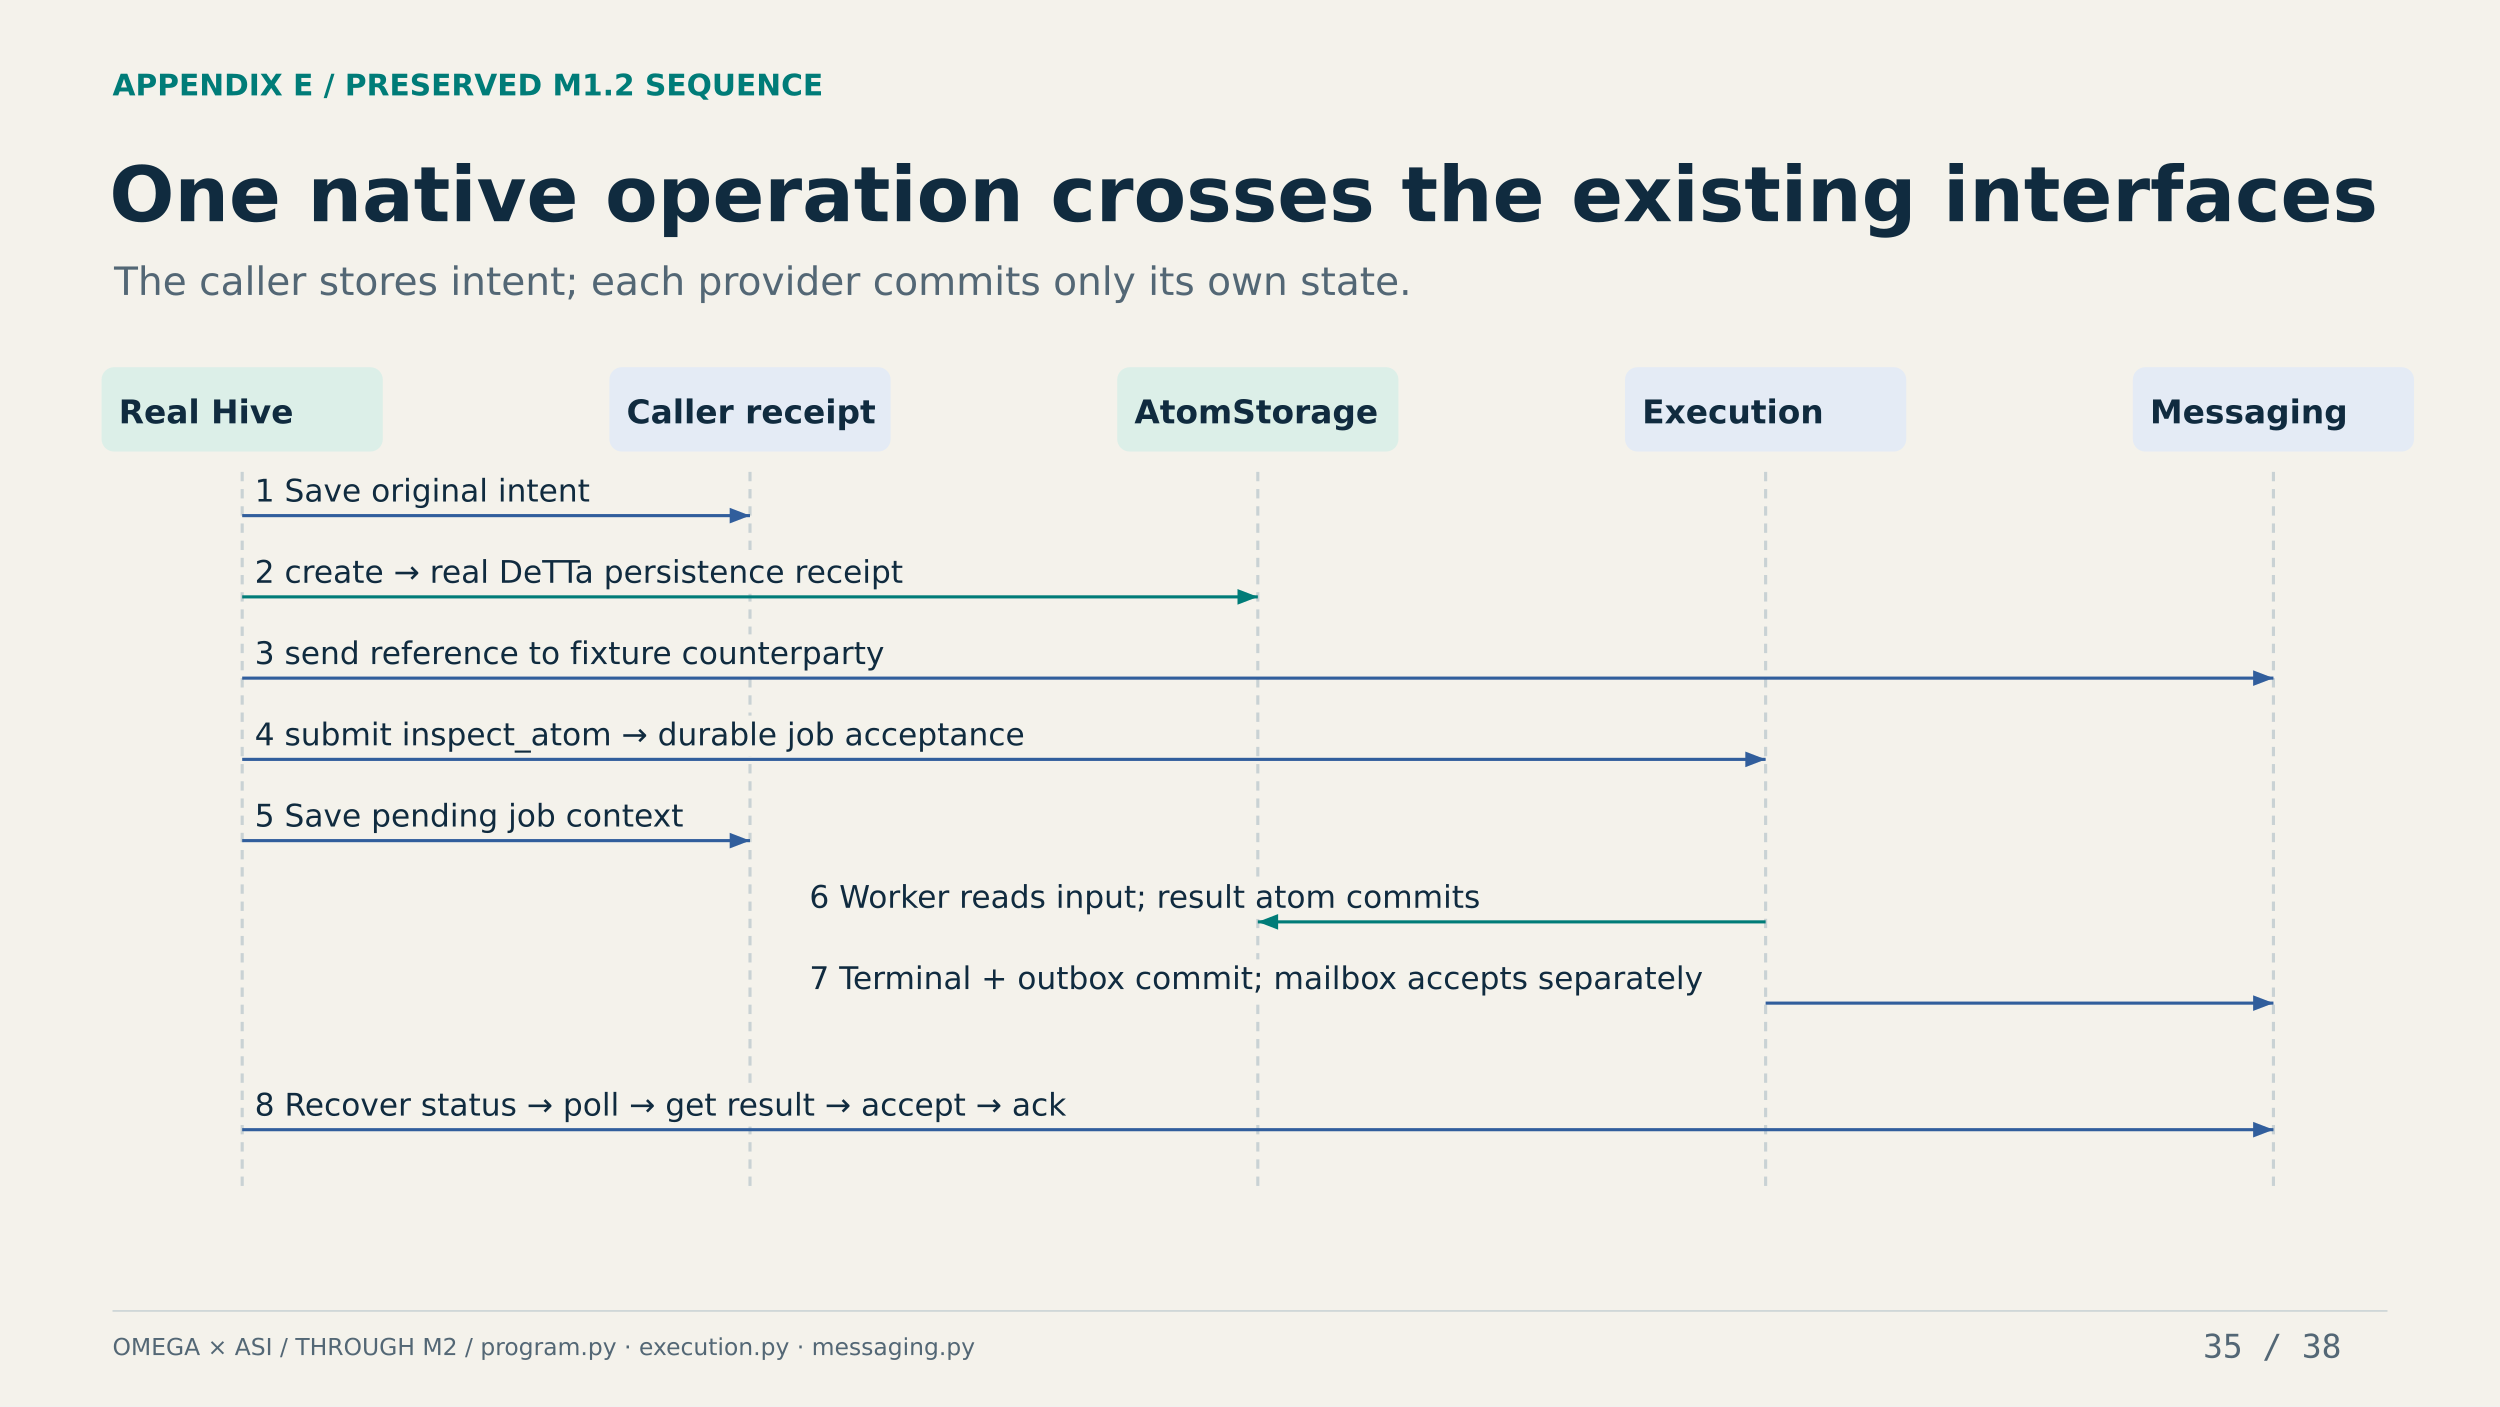
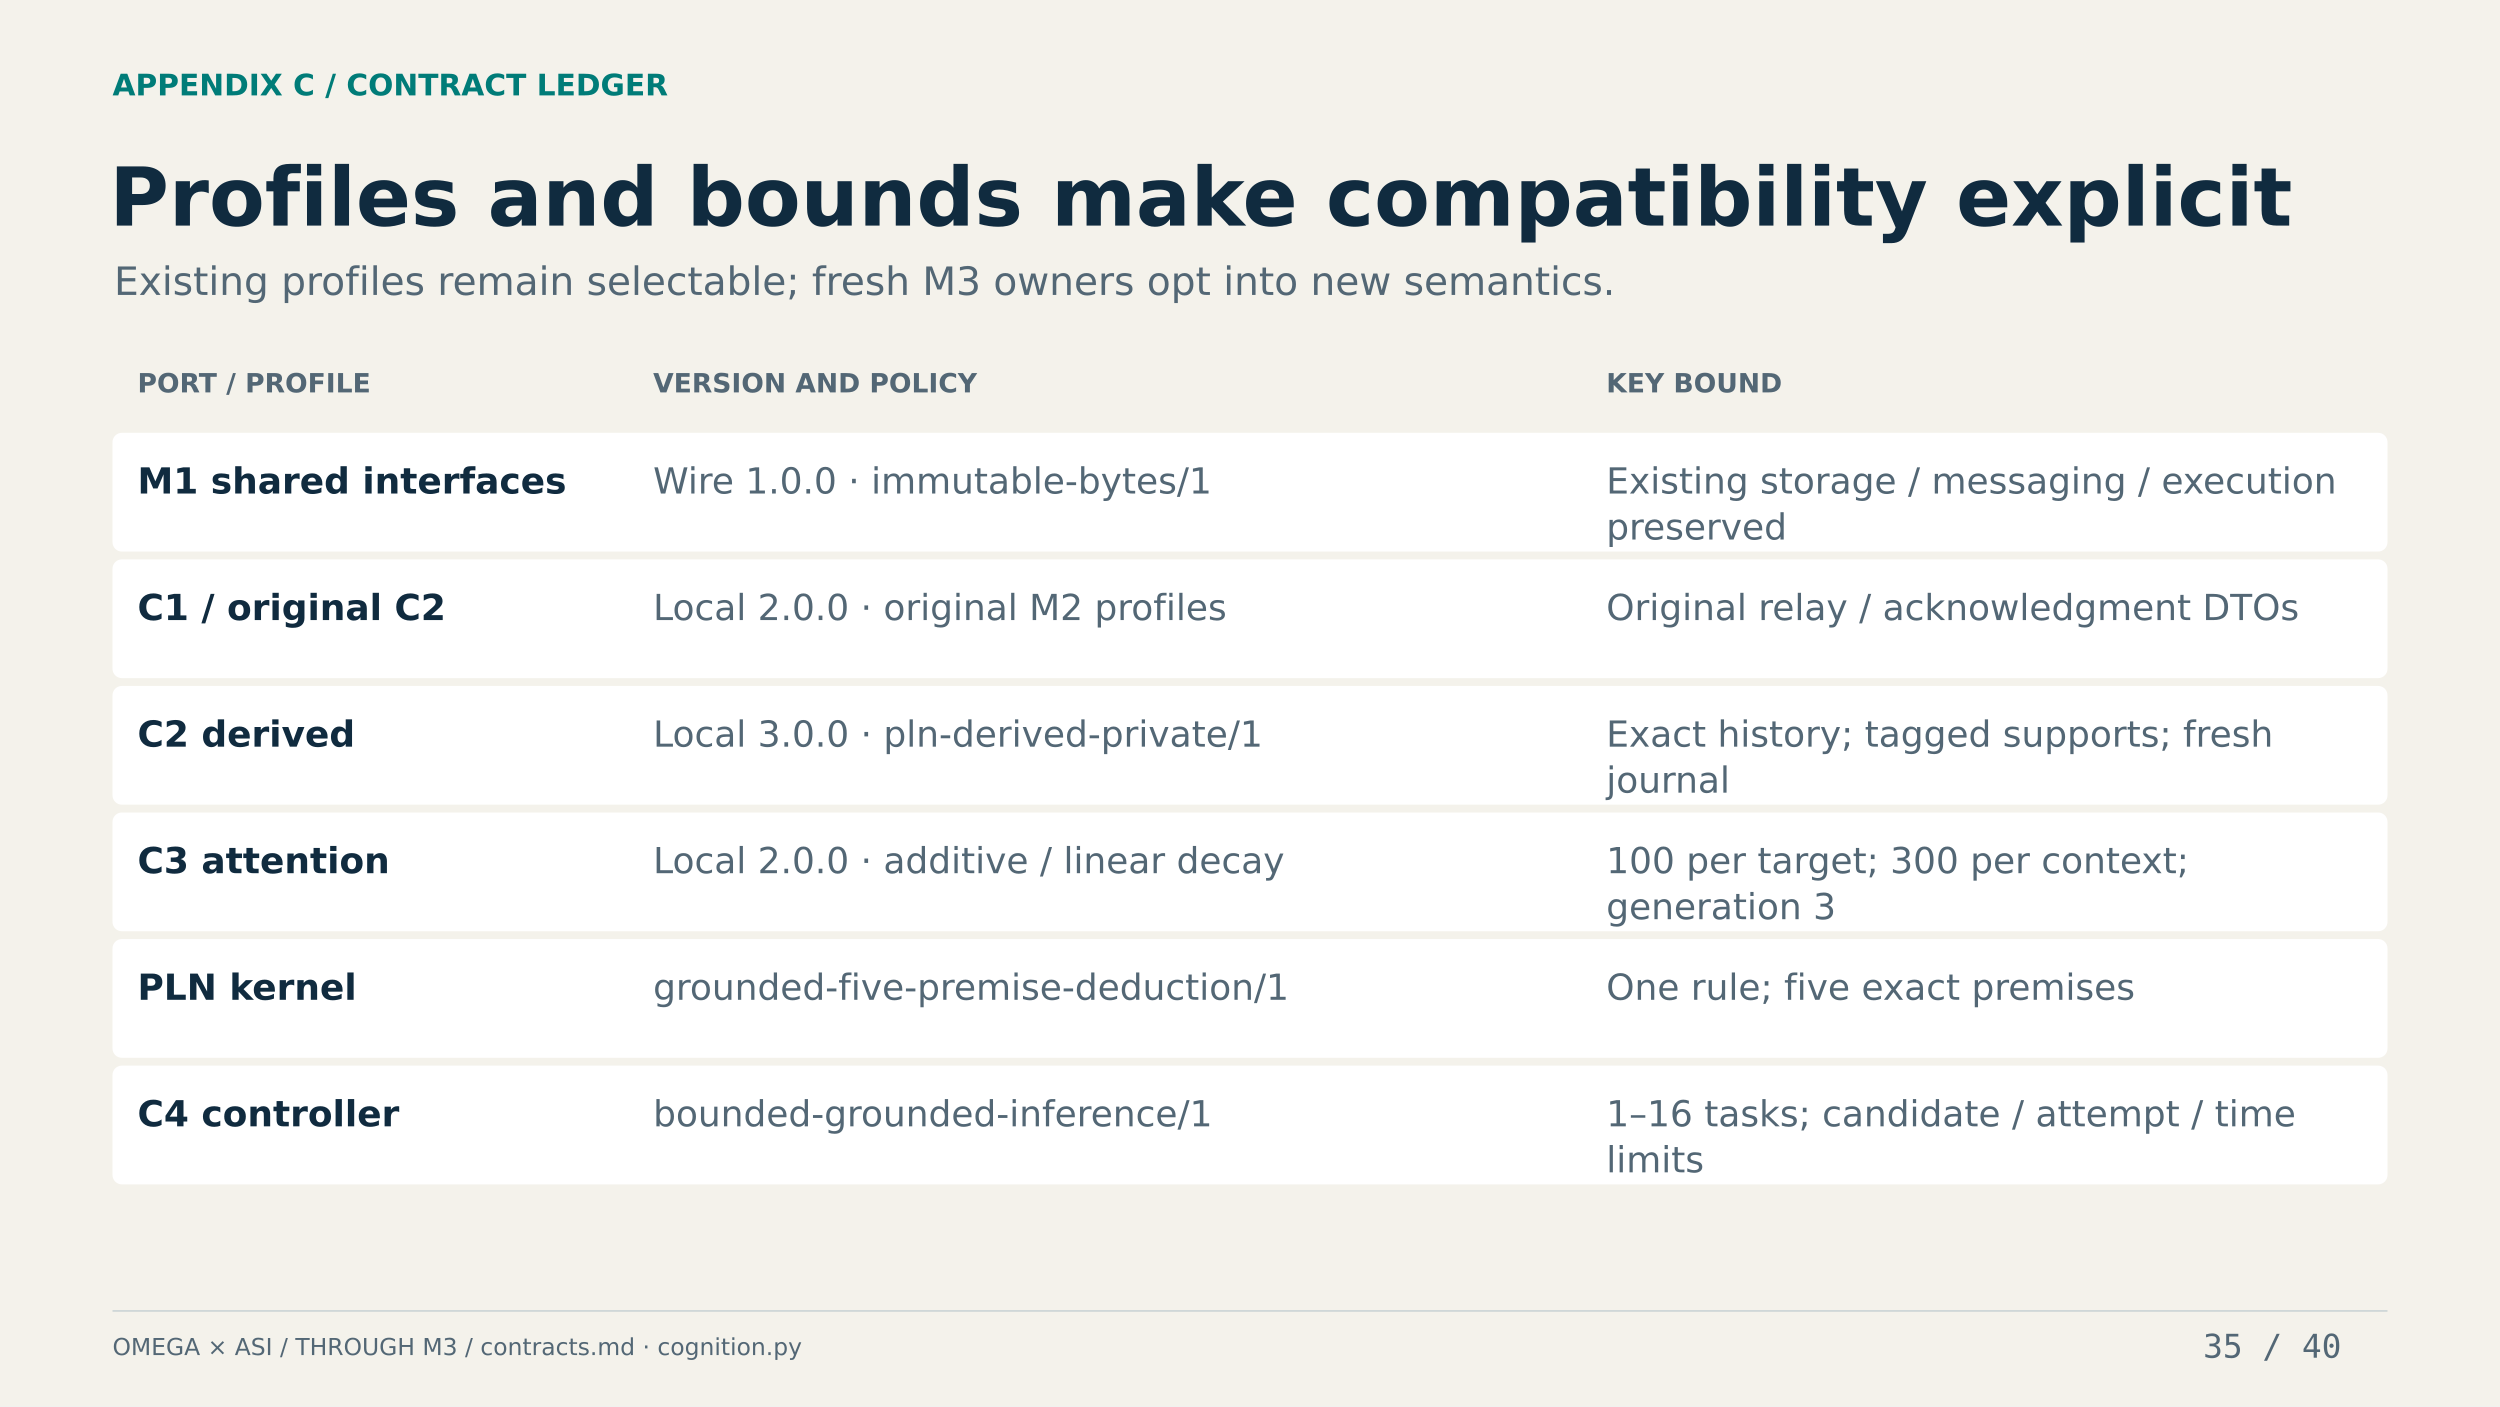
<svg xmlns="http://www.w3.org/2000/svg" width="1600" height="900" viewBox="0 0 1600 900" role="img" aria-labelledby="title desc">
  <rect width="1600" height="900" fill="#F4F2EB" />
-   <text x="72" y="61.05" font-family="DejaVu Sans" font-size="19" font-weight="700" fill="#007C78">APPENDIX E / PRESERVED M1.2 SEQUENCE</text>
-   <text x="70" y="141.55" font-family="DejaVu Sans" font-size="49" font-weight="700" fill="#102B3F">One native operation crosses the existing interfaces</text>
-   <text x="73" y="188.75" font-family="DejaVu Sans" font-size="25" font-weight="400" fill="#536775">The caller stores intent; each provider commits only its own state.</text>
-   <rect x="65" y="235" width="180" height="54" rx="8" fill="#DCEFE8" />
-   <text x="76" y="270.95" font-family="DejaVu Sans" font-size="21" font-weight="700" fill="#102B3F">Real Hive</text>
-   <line x1="155" y1="302" x2="155" y2="760" stroke="#C9D2D4" stroke-width="2" stroke-dasharray="6 5" />
-   <rect x="390" y="235" width="180" height="54" rx="8" fill="#E4EBF5" />
-   <text x="401" y="270.95" font-family="DejaVu Sans" font-size="21" font-weight="700" fill="#102B3F">Caller receipt</text>
-   <line x1="480" y1="302" x2="480" y2="760" stroke="#C9D2D4" stroke-width="2" stroke-dasharray="6 5" />
-   <rect x="715" y="235" width="180" height="54" rx="8" fill="#DCEFE8" />
-   <text x="726" y="270.95" font-family="DejaVu Sans" font-size="21" font-weight="700" fill="#102B3F">AtomStorage</text>
-   <line x1="805" y1="302" x2="805" y2="760" stroke="#C9D2D4" stroke-width="2" stroke-dasharray="6 5" />
-   <rect x="1040" y="235" width="180" height="54" rx="8" fill="#E4EBF5" />
-   <text x="1051" y="270.95" font-family="DejaVu Sans" font-size="21" font-weight="700" fill="#102B3F">Execution</text>
-   <line x1="1130" y1="302" x2="1130" y2="760" stroke="#C9D2D4" stroke-width="2" stroke-dasharray="6 5" />
-   <rect x="1365" y="235" width="180" height="54" rx="8" fill="#E4EBF5" />
-   <text x="1376" y="270.95" font-family="DejaVu Sans" font-size="21" font-weight="700" fill="#102B3F">Messaging</text>
-   <line x1="1455" y1="302" x2="1455" y2="760" stroke="#C9D2D4" stroke-width="2" stroke-dasharray="6 5" />
-   <rect x="159" y="302" width="232.898" height="26" rx="0" fill="#F4F2EB" />
-   <text x="163" y="321.0" font-family="DejaVu Sans" font-size="20" font-weight="400" fill="#102B3F">1 Save original intent</text>
-   <line x1="155" y1="330" x2="480" y2="330" stroke="#315E9C" stroke-width="2" />
-   <polygon points="480,330 467.0,325.0 467.0,335.0" fill="#315E9C" />
-   <rect x="159" y="354" width="438.309" height="26" rx="0" fill="#F4F2EB" />
-   <text x="163" y="373.0" font-family="DejaVu Sans" font-size="20" font-weight="400" fill="#102B3F">2 create → real DeTTa persistence receipt</text>
-   <line x1="155" y1="382" x2="805" y2="382" stroke="#007C78" stroke-width="2" />
-   <polygon points="805,382 792.0,377.0 792.0,387.0" fill="#007C78" />
-   <rect x="159" y="406" width="422.703" height="26" rx="0" fill="#F4F2EB" />
-   <text x="163" y="425.0" font-family="DejaVu Sans" font-size="20" font-weight="400" fill="#102B3F">3 send reference to fixture counterparty</text>
-   <line x1="155" y1="434" x2="1455" y2="434" stroke="#315E9C" stroke-width="2" />
-   <polygon points="1455,434 1442.0,429.0 1442.0,439.0" fill="#315E9C" />
-   <rect x="159" y="458" width="511.18" height="26" rx="0" fill="#F4F2EB" />
-   <text x="163" y="477.0" font-family="DejaVu Sans" font-size="20" font-weight="400" fill="#102B3F">4 submit inspect_atom → durable job acceptance</text>
-   <line x1="155" y1="486" x2="1130" y2="486" stroke="#315E9C" stroke-width="2" />
-   <polygon points="1130,486 1117.0,481.0 1117.0,491.0" fill="#315E9C" />
-   <rect x="159" y="510" width="293.123" height="26" rx="0" fill="#F4F2EB" />
-   <text x="163" y="529.0" font-family="DejaVu Sans" font-size="20" font-weight="400" fill="#102B3F">5 Save pending job context</text>
-   <line x1="155" y1="538" x2="480" y2="538" stroke="#315E9C" stroke-width="2" />
-   <polygon points="480,538 467.0,533.0 467.0,543.0" fill="#315E9C" />
-   <rect x="514" y="562" width="450.506" height="26" rx="0" fill="#F4F2EB" />
-   <text x="518" y="581.0" font-family="DejaVu Sans" font-size="20" font-weight="400" fill="#102B3F">6 Worker reads input; result atom commits</text>
-   <line x1="1130" y1="590" x2="805" y2="590" stroke="#007C78" stroke-width="2" />
-   <polygon points="805,590 818.0,595.0 818.0,585.0" fill="#007C78" />
-   <rect x="514" y="614" width="595.291" height="26" rx="0" fill="#F4F2EB" />
-   <text x="518" y="633.0" font-family="DejaVu Sans" font-size="20" font-weight="400" fill="#102B3F">7 Terminal + outbox commit; mailbox accepts separately</text>
-   <line x1="1130" y1="642" x2="1455" y2="642" stroke="#315E9C" stroke-width="2" />
-   <polygon points="1455,642 1442.0,637.0 1442.0,647.0" fill="#315E9C" />
-   <rect x="159" y="695" width="539.129" height="26" rx="0" fill="#F4F2EB" />
-   <text x="163" y="714.0" font-family="DejaVu Sans" font-size="20" font-weight="400" fill="#102B3F">8 Recover status → poll → get result → accept → ack</text>
-   <line x1="155" y1="723" x2="1455" y2="723" stroke="#315E9C" stroke-width="2" />
-   <polygon points="1455,723 1442.0,718.0 1442.0,728.0" fill="#315E9C" />
+   <text x="72" y="61.05" font-family="DejaVu Sans" font-size="19" font-weight="700" fill="#007C78">APPENDIX C / CONTRACT LEDGER</text>
+   <text x="70" y="144.4" font-family="DejaVu Sans" font-size="52" font-weight="700" fill="#102B3F">Profiles and bounds make compatibility explicit</text>
+   <text x="73" y="188.75" font-family="DejaVu Sans" font-size="25" font-weight="400" fill="#536775">Existing profiles remain selectable; fresh M3 owners opt into new semantics.</text>
+   <text x="88" y="251.15" font-family="DejaVu Sans" font-size="17" font-weight="700" fill="#536775">PORT / PROFILE</text>
+   <text x="418" y="251.15" font-family="DejaVu Sans" font-size="17" font-weight="700" fill="#536775">VERSION AND POLICY</text>
+   <text x="1028" y="251.15" font-family="DejaVu Sans" font-size="17" font-weight="700" fill="#536775">KEY BOUND</text>
+   <rect x="72" y="277" width="1456" height="76" rx="6" fill="#FFFFFF" />
+   <text x="88" y="315.85" font-family="DejaVu Sans" font-size="23" font-weight="700" fill="#102B3F">M1 shared interfaces</text>
+   <text x="418" y="315.85" font-family="DejaVu Sans" font-size="23" font-weight="400" fill="#536775">Wire 1.0.0 · immutable-bytes/1</text>
+   <text x="1028" y="315.85" font-family="DejaVu Sans" font-size="23" font-weight="400" fill="#536775">Existing storage / messaging / execution</text>
+   <text x="1028" y="345.29" font-family="DejaVu Sans" font-size="23" font-weight="400" fill="#536775">preserved</text>
+   <rect x="72" y="358" width="1456" height="76" rx="6" fill="#FFFFFF" />
+   <text x="88" y="396.85" font-family="DejaVu Sans" font-size="23" font-weight="700" fill="#102B3F">C1 / original C2</text>
+   <text x="418" y="396.85" font-family="DejaVu Sans" font-size="23" font-weight="400" fill="#536775">Local 2.0.0 · original M2 profiles</text>
+   <text x="1028" y="396.85" font-family="DejaVu Sans" font-size="23" font-weight="400" fill="#536775">Original relay / acknowledgment DTOs</text>
+   <rect x="72" y="439" width="1456" height="76" rx="6" fill="#FFFFFF" />
+   <text x="88" y="477.85" font-family="DejaVu Sans" font-size="23" font-weight="700" fill="#102B3F">C2 derived</text>
+   <text x="418" y="477.85" font-family="DejaVu Sans" font-size="23" font-weight="400" fill="#536775">Local 3.0.0 · pln-derived-private/1</text>
+   <text x="1028" y="477.85" font-family="DejaVu Sans" font-size="23" font-weight="400" fill="#536775">Exact history; tagged supports; fresh</text>
+   <text x="1028" y="507.29" font-family="DejaVu Sans" font-size="23" font-weight="400" fill="#536775">journal</text>
+   <rect x="72" y="520" width="1456" height="76" rx="6" fill="#FFFFFF" />
+   <text x="88" y="558.85" font-family="DejaVu Sans" font-size="23" font-weight="700" fill="#102B3F">C3 attention</text>
+   <text x="418" y="558.85" font-family="DejaVu Sans" font-size="23" font-weight="400" fill="#536775">Local 2.0.0 · additive / linear decay</text>
+   <text x="1028" y="558.85" font-family="DejaVu Sans" font-size="23" font-weight="400" fill="#536775">100 per target; 300 per context;</text>
+   <text x="1028" y="588.29" font-family="DejaVu Sans" font-size="23" font-weight="400" fill="#536775">generation 3</text>
+   <rect x="72" y="601" width="1456" height="76" rx="6" fill="#FFFFFF" />
+   <text x="88" y="639.85" font-family="DejaVu Sans" font-size="23" font-weight="700" fill="#102B3F">PLN kernel</text>
+   <text x="418" y="639.85" font-family="DejaVu Sans" font-size="23" font-weight="400" fill="#536775">grounded-five-premise-deduction/1</text>
+   <text x="1028" y="639.85" font-family="DejaVu Sans" font-size="23" font-weight="400" fill="#536775">One rule; five exact premises</text>
+   <rect x="72" y="682" width="1456" height="76" rx="6" fill="#FFFFFF" />
+   <text x="88" y="720.85" font-family="DejaVu Sans" font-size="23" font-weight="700" fill="#102B3F">C4 controller</text>
+   <text x="418" y="720.85" font-family="DejaVu Sans" font-size="23" font-weight="400" fill="#536775">bounded-grounded-inference/1</text>
+   <text x="1028" y="720.85" font-family="DejaVu Sans" font-size="23" font-weight="400" fill="#536775">1–16 tasks; candidate / attempt / time</text>
+   <text x="1028" y="750.29" font-family="DejaVu Sans" font-size="23" font-weight="400" fill="#536775">limits</text>
  <line x1="72" y1="839" x2="1528" y2="839" stroke="#C9D2D4" stroke-width="1" />
-   <text x="72" y="867.25" font-family="DejaVu Sans" font-size="15" font-weight="400" fill="#536775">OMEGA × ASI / THROUGH M2 / program.py · execution.py · messaging.py</text>
-   <text x="1410" y="868.95" font-family="DejaVu Sans Mono" font-size="21" font-weight="400" fill="#536775">35 / 38</text>
+   <text x="72" y="867.25" font-family="DejaVu Sans" font-size="15" font-weight="400" fill="#536775">OMEGA × ASI / THROUGH M3 / contracts.md · cognition.py</text>
+   <text x="1410" y="868.95" font-family="DejaVu Sans Mono" font-size="21" font-weight="400" fill="#536775">35 / 40</text>
</svg>
